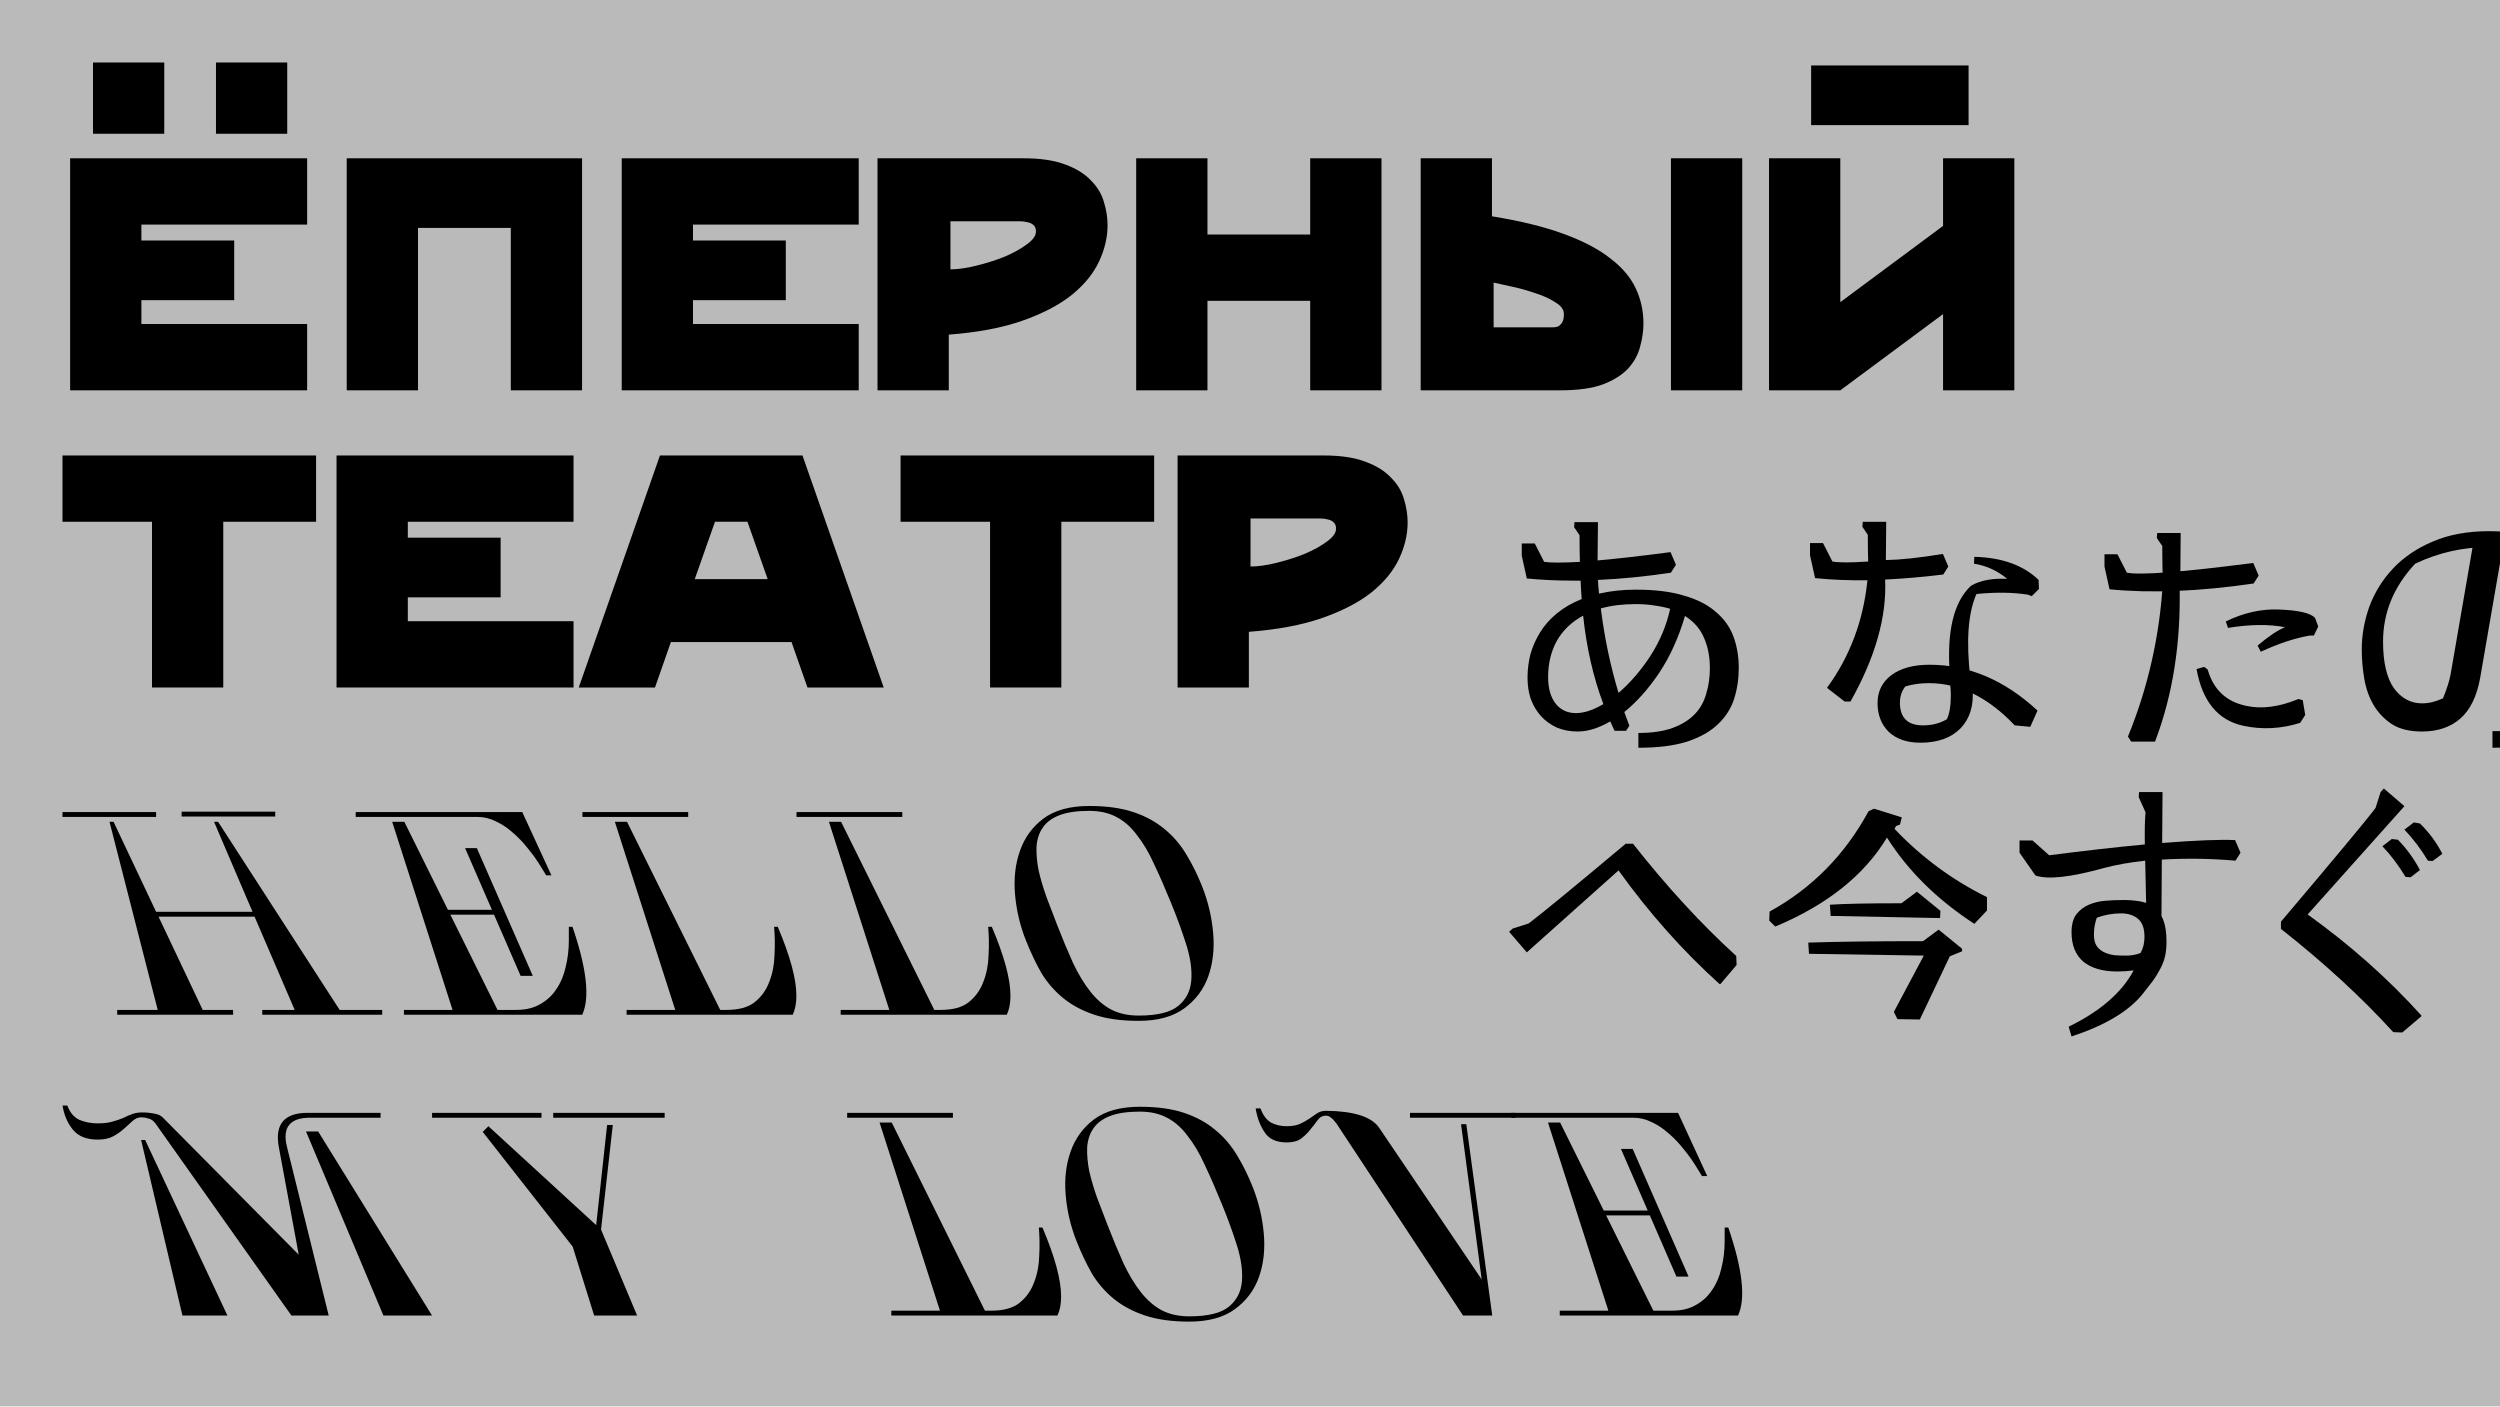
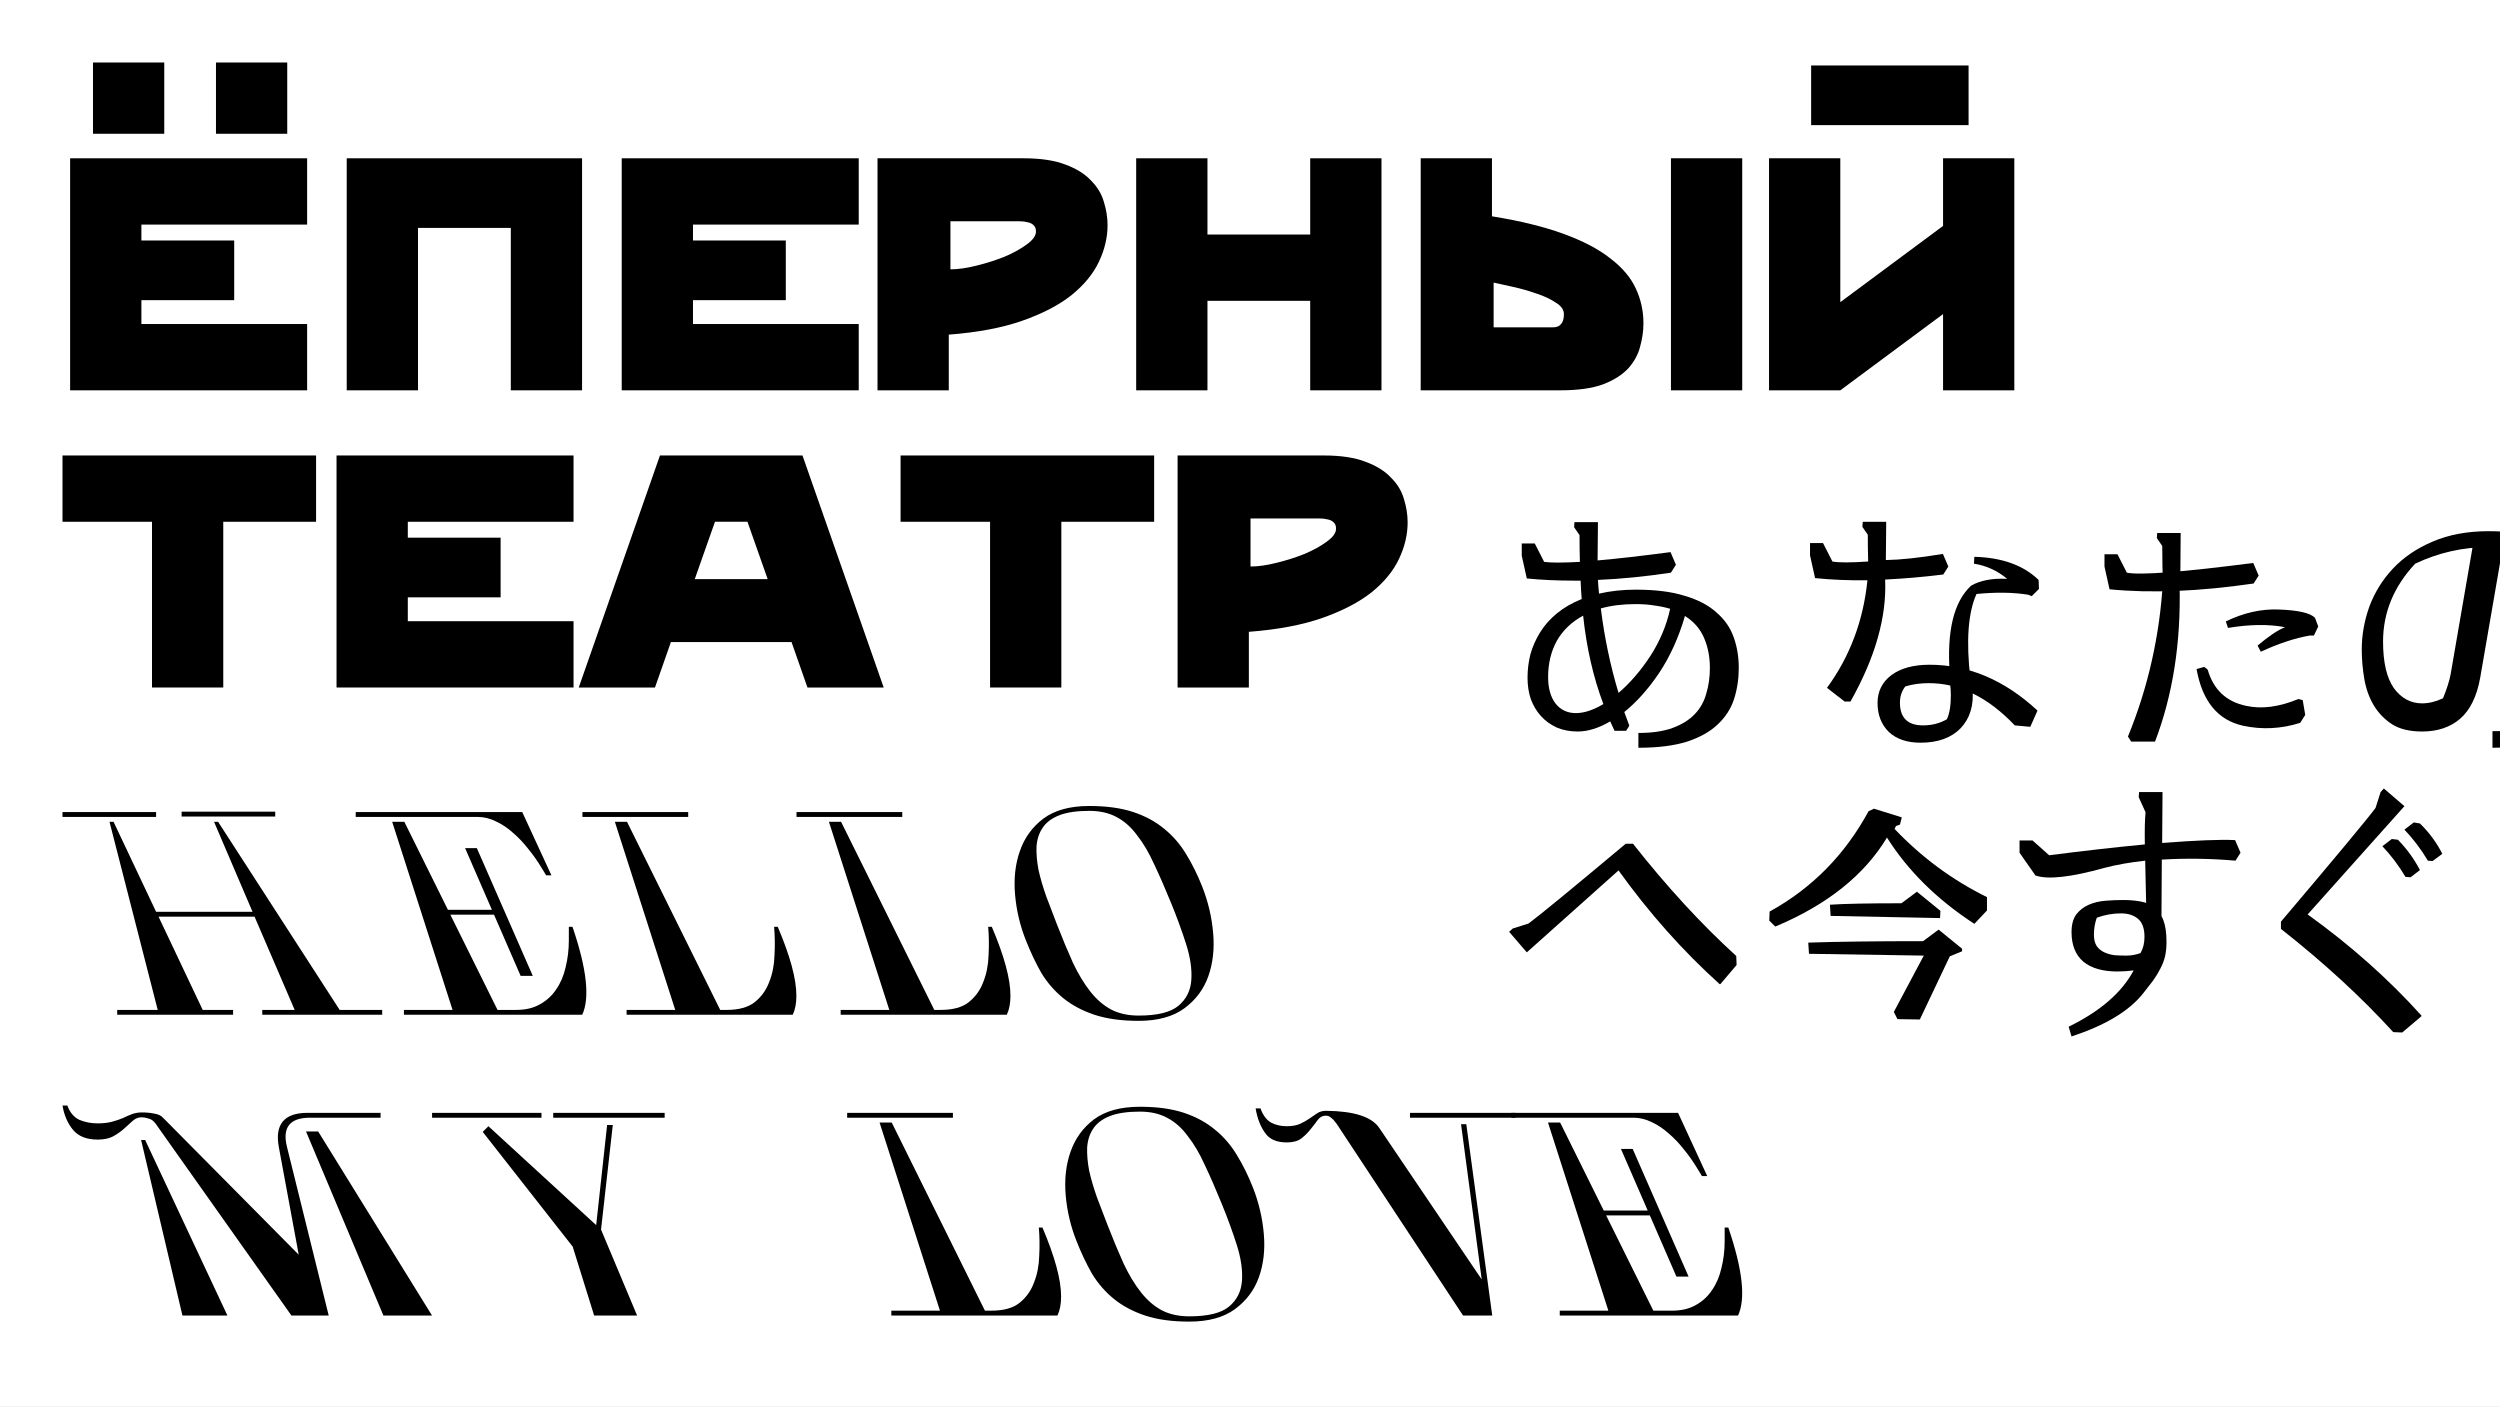
<svg xmlns="http://www.w3.org/2000/svg" width="1920" height="1080" viewBox="0 0 1920 1080" fill="none">
  <g clip-path="url(#clip0_76_225)">
-     <rect width="1920" height="1080" fill="#BABABA" />
+     <rect width="1920" height="1080" fill="white" />
    <path d="M1173.14 520.498C1173.14 514.4 1173.88 508.393 1175.36 502.479C1177.03 496.565 1179.52 490.929 1182.85 485.569C1186.18 480.21 1190.43 475.405 1195.61 471.154C1200.97 466.719 1207.34 463.023 1214.74 460.066C1214.37 455.445 1214.09 450.733 1213.91 445.928C1212.06 445.928 1210.21 445.928 1208.36 445.928C1195.79 445.928 1183.87 445.373 1172.59 444.264L1168.71 426.8V417.375H1178.69L1185.9 431.513C1188.3 431.882 1191.82 432.067 1196.44 432.067C1201.06 432.067 1206.7 431.882 1213.35 431.513C1213.17 424.675 1213.08 417.837 1213.08 410.999L1208.92 404.9L1209.19 401.019H1227.22L1226.94 430.404C1241.92 429.11 1260.59 426.985 1282.96 424.028L1287.12 433.73L1283.24 439.829C1263.45 442.786 1244.78 444.634 1227.22 445.373C1227.4 448.885 1227.68 452.396 1228.05 455.907C1236.74 453.874 1246.17 452.858 1256.34 452.858C1271.31 452.858 1283.79 454.429 1293.77 457.571C1303.94 460.528 1312.08 464.778 1318.18 470.323C1324.46 475.682 1328.9 482.058 1331.49 489.45C1334.08 496.658 1335.37 504.512 1335.37 513.014C1335.37 521.33 1334.17 529.277 1331.77 536.854C1329.36 544.246 1325.2 550.715 1319.29 556.259C1313.55 561.803 1305.7 566.239 1295.71 569.565C1285.73 572.707 1273.25 574.278 1258.28 574.278V562.912C1268.82 562.912 1277.6 561.618 1284.62 559.031C1291.65 556.444 1297.29 552.932 1301.54 548.497C1305.79 544.062 1308.75 538.794 1310.41 532.696C1312.26 526.597 1313.19 520.036 1313.19 513.014C1313.19 504.512 1311.71 496.843 1308.75 490.005C1305.79 482.982 1300.89 477.345 1294.05 473.095C1289.24 489.543 1282.68 504.05 1274.36 516.617C1266.04 529 1257.08 539.072 1247.46 546.834C1248.76 550.345 1250.05 553.856 1251.34 557.368L1248.85 561.249H1239.97C1238.87 558.846 1237.76 556.444 1236.65 554.041C1227.77 559.216 1219.45 561.803 1211.69 561.803C1205.77 561.803 1200.41 560.787 1195.61 558.754C1190.8 556.536 1186.73 553.579 1183.4 549.883C1180.08 546.187 1177.49 541.844 1175.64 536.854C1173.97 531.864 1173.14 526.412 1173.14 520.498ZM1243.03 532.141C1251.9 524.564 1260.03 515.139 1267.43 503.865C1274.82 492.407 1279.91 480.302 1282.68 467.55C1278.98 466.442 1275.01 465.61 1270.76 465.055C1266.5 464.316 1261.7 463.947 1256.34 463.947C1246.17 463.947 1237.2 465.055 1229.44 467.273C1232.21 489.635 1236.74 511.258 1243.03 532.141ZM1231.38 540.735C1223.61 520.036 1218.44 497.397 1215.85 472.817C1206.97 477.622 1200.23 484.091 1195.61 492.222C1191.17 500.354 1188.95 509.595 1188.95 519.944C1188.95 528.63 1190.89 535.468 1194.77 540.458C1198.66 545.263 1203.83 547.665 1210.3 547.665C1216.59 547.665 1223.61 545.355 1231.38 540.735Z" fill="black" />
    <path d="M1492.43 441.215C1477.64 443.063 1462.76 444.357 1447.78 445.096C1449.08 473.741 1440.2 504.974 1421.16 538.794H1416.72L1403.13 528.26C1420.7 504.235 1431.05 476.698 1434.19 445.65C1419.96 445.835 1406.55 445.281 1393.98 443.987L1390.1 426.523V417.097H1400.08L1407.29 431.235C1412.1 432.159 1421.25 432.159 1434.75 431.235C1434.56 424.397 1434.47 417.559 1434.47 410.721L1430.31 404.623L1430.59 400.742H1448.61L1448.34 430.126C1459.61 429.942 1474.22 428.371 1492.15 425.414L1496.31 435.116L1492.43 441.215ZM1514.89 529.092C1516 541.659 1512.95 551.731 1505.74 559.308C1498.53 566.701 1488.27 570.397 1474.96 570.397C1464.6 570.397 1456.47 567.625 1450.55 562.08C1444.82 556.351 1441.96 548.959 1441.96 539.903C1441.96 531.032 1445.47 523.917 1452.5 518.558C1459.71 513.198 1469.5 510.519 1481.89 510.519C1511.84 510.519 1539.48 522.254 1564.81 545.725L1559.26 558.199L1547.34 557.091C1526.81 535.468 1504.81 524.657 1481.34 524.657C1474.86 524.657 1468.86 525.488 1463.31 527.151C1460.54 530.663 1459.15 534.821 1459.15 539.626C1459.15 551.269 1465.07 557.091 1476.9 557.091C1483.74 557.091 1489.84 555.52 1495.2 552.378C1497.23 548.127 1498.25 541.936 1498.25 533.805C1498.25 531.402 1498.07 528.538 1497.7 525.211L1514.89 529.092ZM1497.42 517.449C1495.02 484.738 1500.47 462.191 1513.78 449.809C1520.81 445.743 1530.05 443.987 1541.51 444.542C1533.93 438.258 1525.43 434.377 1516 432.899L1516.28 427.632C1537.54 428.186 1553.99 434.1 1565.64 445.373L1565.92 452.304L1560.37 457.848L1557.6 456.739C1545.95 454.891 1532.73 454.706 1517.94 456.185C1511.47 470.6 1509.9 492.222 1513.23 521.053L1497.42 517.449Z" fill="black" />
    <path d="M1733.82 495.826C1742.32 488.619 1749.35 483.906 1754.89 481.688C1742.32 479.286 1727.72 479.471 1711.08 482.243L1709.42 477.253C1723.1 470.6 1736.68 467.55 1750.18 468.105C1765.16 468.659 1774.4 470.785 1777.91 474.481L1780.41 481.134L1777.08 488.064H1774.03C1762.38 490.097 1749.81 494.255 1736.31 500.539L1733.82 495.826ZM1692.78 512.182L1694.72 513.568L1695.55 514.4C1699.99 529.739 1709.88 538.979 1725.22 542.121C1737.05 544.708 1750.37 542.953 1765.16 536.854L1768.48 537.686L1770.42 549.051L1766.54 555.15C1751.94 559.77 1737.33 560.51 1722.73 557.368C1703.31 553.117 1691.39 538.61 1686.95 513.845L1692.78 512.182ZM1730.77 448.145C1688.8 454.244 1651.92 455.723 1620.12 452.581L1616.24 435.116V425.691H1626.22L1633.43 439.829C1643.97 441.862 1676.32 439.367 1730.49 432.344L1734.65 442.047L1730.77 448.145ZM1661.16 449.809C1660.79 439.459 1660.61 429.295 1660.61 419.315L1656.45 413.216L1656.73 409.335H1674.75L1674.47 447.037L1661.16 449.809ZM1634.26 565.684C1649.79 527.798 1658.76 487.879 1661.16 445.928L1673.92 449.254C1675.03 493.609 1668.74 533.712 1655.06 569.565H1636.76L1634.26 565.684Z" fill="black" />
    <path d="M1813.83 498.876C1813.83 487.787 1815.77 476.791 1819.65 465.887C1823.72 454.983 1829.73 445.281 1837.68 436.78C1845.81 428.094 1855.98 421.163 1868.18 415.989C1880.57 410.629 1894.99 407.949 1911.44 407.949C1927.9 407.949 1942.13 410.167 1954.15 414.602C1966.17 418.853 1976.06 424.675 1983.82 432.067C1991.77 439.459 1997.59 448.145 2001.29 458.125C2005.17 467.92 2007.12 478.362 2007.12 489.45C2007.12 500.539 2005.36 511.258 2001.85 521.607C1998.33 531.772 1992.79 540.827 1985.21 548.774C1977.81 556.536 1968.2 562.727 1956.37 567.348C1944.72 571.968 1930.67 574.278 1914.22 574.278V561.526C1939.36 561.711 1958.22 556.167 1970.79 544.893C1979.29 526.597 1983.54 508.116 1983.54 489.45C1983.54 479.84 1981.97 470.877 1978.83 462.561C1975.69 454.059 1971.07 446.667 1964.96 440.383C1958.86 434.1 1951.28 429.202 1942.23 425.691C1933.35 421.995 1923.09 420.147 1911.44 420.147C1891.66 420.147 1872.8 424.397 1854.87 432.899C1838.42 450.455 1830.19 470.415 1830.19 492.777C1830.19 508.671 1832.96 520.591 1838.51 528.538C1844.24 536.3 1851.45 540.181 1860.14 540.181C1865.32 540.181 1870.68 538.887 1876.22 536.3C1879.18 529.092 1881.12 522.993 1882.05 518.003L1899.24 418.483L1922.81 416.266L1904.79 520.498C1902.2 534.913 1897.02 545.448 1889.26 552.101C1881.68 558.569 1871.97 561.803 1860.14 561.803C1850.71 561.803 1843.04 559.955 1837.12 556.259C1831.21 552.378 1826.49 547.481 1822.98 541.567C1819.47 535.653 1817.07 528.907 1815.77 521.33C1814.48 513.753 1813.83 506.268 1813.83 498.876Z" fill="black" />
    <path d="M2097.08 439.275L2101.51 430.958L2135.62 433.73V443.433L2120.65 447.591L2120.37 549.051C2120.37 557.737 2124.71 562.08 2133.4 562.08H2180.82L2191.08 522.439L2200.79 523.548L2198.29 572.06L2194.41 574.832L2190.81 577.327H2130.35C2108.17 577.327 2097.08 566.239 2097.08 544.062V439.275ZM2096.52 387.99C2097.08 386.511 2098.28 385.31 2100.13 384.386C2101.97 383.462 2104.56 383 2107.89 383C2111.22 383 2115.38 383.647 2120.37 384.94C2125.36 386.234 2131.37 388.452 2138.39 391.594C2152.08 397.692 2162.98 404.9 2171.12 413.216L2170.84 420.424L2160.03 430.958L2157.25 429.572C2144.31 413.678 2124.07 399.818 2096.52 387.99ZM2189.42 450.918C2190.71 449.993 2192.38 449.624 2194.41 449.809C2196.45 449.809 2198.85 450.64 2201.62 452.304C2204.58 453.967 2207.91 456.647 2211.6 460.343C2215.3 463.854 2219.37 468.844 2223.81 475.312C2232.5 487.51 2238.23 499.245 2241 510.519L2237.12 516.617L2222.42 519.944L2220.76 517.449C2217.61 497.305 2207.17 475.128 2189.42 450.918ZM2066.02 454.799C2067.5 454.983 2068.88 455.907 2070.18 457.571C2071.66 459.049 2072.76 461.359 2073.5 464.501C2074.43 467.643 2074.89 471.801 2074.89 476.976C2074.89 482.15 2074.24 488.619 2072.95 496.381C2070.55 511.165 2066.29 523.548 2060.19 533.527L2053.26 535.191L2040.5 527.151L2041.06 524.102C2053.08 507.654 2061.39 484.553 2066.02 454.799Z" fill="black" />
    <path d="M1333.71 741.112L1321.23 755.804H1320.67C1292.39 730.3 1266.5 701.193 1243.03 668.481L1172.59 731.409L1159 715.608L1161.77 713.113L1173.97 709.232C1182.66 702.764 1207.53 682.342 1248.57 647.968H1254.12C1280.19 681.048 1306.62 709.786 1333.43 734.181L1333.71 741.112Z" fill="black" />
    <path d="M1359.07 700.084C1391.61 682.157 1416.94 656.469 1435.05 623.018L1439.21 621.078L1460.57 627.731L1459.18 633.275L1456.13 634.384L1455.02 636.602C1475.73 658.409 1499.39 675.874 1526.01 688.995V699.252L1516.31 709.509C1487.65 690.843 1465.28 668.759 1449.2 643.255C1431.82 672.085 1403.35 694.817 1363.79 711.45H1363.23L1358.79 707.014L1359.07 700.084ZM1405.94 703.41L1405.38 694.817C1416.48 694.078 1434.78 693.708 1460.29 693.708L1472.21 684.837L1490.24 699.529L1489.96 705.074L1405.94 703.41ZM1389.3 732.518L1388.74 723.924C1410.93 723.185 1440.32 722.815 1476.93 722.815L1488.85 713.945L1506.88 728.637V730.577L1497.45 734.458L1474.43 782.971L1457.24 782.694L1454.47 777.149L1477.48 733.904L1389.3 732.518Z" fill="black" />
    <path d="M1630.59 691.213C1635.4 691.213 1639.84 691.583 1643.91 692.322C1647.97 693.061 1651.48 694.54 1654.44 696.757C1657.4 698.975 1659.71 702.209 1661.38 706.46C1663.04 710.71 1663.87 716.347 1663.87 723.37C1663.87 727.436 1663.5 731.132 1662.76 734.458C1662.02 737.6 1660.82 740.742 1659.16 743.884C1657.68 746.841 1655.83 749.89 1653.61 753.032C1651.39 755.989 1648.8 759.315 1645.85 763.011C1635.12 776.503 1616.82 787.499 1590.94 796L1588.72 788.515C1612.94 776.687 1629.58 762.272 1638.64 745.27C1634.57 745.824 1630.41 746.101 1626.16 746.101C1614.88 746.101 1606.19 743.606 1600.09 738.617C1593.99 733.442 1590.94 725.865 1590.94 715.885C1590.94 710.156 1592.14 705.628 1594.54 702.302C1597.13 698.975 1600.37 696.48 1604.25 694.817C1608.13 693.153 1612.38 692.137 1617.01 691.767C1621.63 691.398 1626.16 691.213 1630.59 691.213ZM1648.62 711.172C1648.06 685.299 1647.7 668.574 1647.51 660.997C1635.68 662.29 1625.23 664.138 1616.17 666.541C1590.29 673.748 1572.64 675.689 1563.21 672.362L1551.01 654.898V645.473H1560.99L1573.75 656.838C1601.11 653.327 1625.6 650.555 1647.23 648.522C1647.05 637.433 1647.23 629.209 1647.79 623.85L1642.52 612.207L1642.8 608.326H1660.82L1660.54 647.413C1686.43 645.38 1705.1 644.641 1716.56 645.195L1720.72 654.898L1716.84 660.997C1697.98 659.333 1679.12 659.056 1660.27 660.165L1659.99 707.291V709.232L1648.62 711.172ZM1608.13 717.826C1608.13 721.522 1608.87 724.479 1610.35 726.696C1611.83 728.729 1613.77 730.3 1616.17 731.409C1618.58 732.518 1621.26 733.257 1624.22 733.627C1627.17 733.812 1630.13 733.904 1633.09 733.904C1636.79 733.904 1640.39 733.257 1643.91 731.963C1645.94 728.452 1646.96 724.294 1646.96 719.489C1646.96 713.02 1645.29 708.4 1641.96 705.628C1638.64 702.856 1634.29 701.47 1628.93 701.47C1622.64 701.47 1616.45 702.579 1610.35 704.796C1608.87 708.862 1608.13 713.205 1608.13 717.826Z" fill="black" />
    <path d="M1838 792.673C1813.6 765.876 1784.85 739.448 1751.76 713.39V707.846C1793.72 658.317 1817.94 629.209 1824.41 620.523L1828.29 608.326L1830.79 605.554L1846.6 619.137L1772.28 702.302C1805 725.772 1834.12 751.646 1859.63 779.922V780.476L1844.93 792.951L1838 792.673ZM1858.52 632.444C1865.55 639.281 1871.28 647.043 1875.71 655.73L1868.23 661.274L1864.62 660.997C1859.44 652.311 1853.44 644.364 1846.6 637.156L1853.81 631.612L1858.52 632.444ZM1841.6 644.918C1848.44 651.941 1854.08 659.703 1858.52 668.204L1851.31 673.748L1847.43 673.471C1842.25 664.785 1836.34 656.931 1829.68 649.908L1836.89 644.364L1841.6 644.918Z" fill="black" />
    <path d="M71.421 48H126.154V102.732H71.421V48ZM165.867 48H220.6V102.732H165.867V48ZM235.874 121.57V172.483H108.588V184.703H179.869V230.525H108.588V248.854H235.874V299.767H53.855V121.57H235.874Z" fill="black" />
    <path d="M266.281 299.767V121.57H447.028V299.767H392.295V175.029H321.014V299.767H266.281Z" fill="black" />
    <path d="M659.499 121.57V172.483H532.213V184.703H603.493V230.525H532.213V248.854H659.499V299.767H477.48V121.57H659.499Z" fill="black" />
    <path d="M673.932 299.767V121.57H786.198C799.266 121.57 809.958 123.182 818.275 126.407C826.591 129.462 833.125 133.535 837.877 138.626C842.798 143.548 846.108 149.063 847.805 155.173C849.672 161.113 850.605 167.053 850.605 172.993C850.605 182.327 848.399 191.661 843.986 200.995C839.574 210.329 832.531 218.9 822.857 226.706C813.183 234.343 800.624 240.877 785.18 246.308C769.736 251.739 750.898 255.303 728.665 257V299.767H673.932ZM729.938 206.85C735.708 206.85 742.327 205.917 749.794 204.05C757.432 202.183 764.645 199.892 771.433 197.176C778.222 194.291 783.907 191.152 788.49 187.757C793.242 184.363 795.618 181.054 795.618 177.829C795.618 175.623 795.024 174.011 793.836 172.993C792.648 171.805 791.12 171.041 789.253 170.701C787.386 170.192 785.35 169.938 783.143 169.938C780.937 169.938 778.731 169.938 776.525 169.938H729.938V206.85Z" fill="black" />
    <path d="M872.592 299.767V121.57H927.325V180.12H1006.24V121.57H1060.98V299.767H1006.24V231.034H927.325V299.767H872.592Z" fill="black" />
    <path d="M1091.09 121.57H1145.83V166.119C1167.72 169.683 1186.05 174.181 1200.81 179.611C1215.75 185.042 1227.71 191.321 1236.71 198.449C1245.87 205.408 1252.41 213.129 1256.31 221.615C1260.21 229.931 1262.17 238.841 1262.17 248.345C1262.17 254.115 1261.32 260.055 1259.62 266.164C1258.09 272.274 1255.04 277.874 1250.45 282.966C1245.87 287.887 1239.42 291.96 1231.11 295.185C1222.79 298.24 1211.84 299.767 1198.27 299.767H1091.09V121.57ZM1147.1 217.033V251.399H1188.59C1189.95 251.399 1191.31 251.399 1192.67 251.399C1194.19 251.399 1195.55 251.145 1196.74 250.636C1197.93 249.957 1198.95 248.939 1199.8 247.581C1200.64 246.053 1201.07 243.932 1201.07 241.217C1201.07 237.822 1198.95 234.852 1194.7 232.307C1190.63 229.591 1185.71 227.3 1179.94 225.433C1174.17 223.397 1168.23 221.7 1162.12 220.342C1156.01 218.984 1151 217.881 1147.1 217.033ZM1283.29 121.57H1338.03V299.767H1283.29V121.57Z" fill="black" />
    <path d="M1358.62 299.767V121.57H1413.35V232.052L1492.27 173.502V121.57H1547V299.767H1492.27V241.217L1413.35 299.767H1358.62ZM1390.95 50.291H1511.87V96.113H1390.95V50.291Z" fill="black" />
    <path d="M48 349.803H242.748V400.716H171.468V528H116.735V400.716H48V349.803Z" fill="black" />
    <path d="M440.477 349.803V400.716H313.191V412.936H384.471V458.758H313.191V477.087H440.477V528H258.458V349.803H440.477Z" fill="black" />
    <path d="M678.679 528H620.128L607.908 493.124H515.244L503.024 528H444.473L506.843 349.803H616.309L678.679 528ZM574.05 400.716H549.102L533.573 444.756H589.579L574.05 400.716Z" fill="black" />
    <path d="M691.641 349.803H886.389V400.716H815.108V528H760.375V400.716H691.641V349.803Z" fill="black" />
    <path d="M904.39 528V349.803H1016.66C1029.72 349.803 1040.42 351.415 1048.73 354.64C1057.05 357.694 1063.58 361.767 1068.33 366.859C1073.26 371.78 1076.57 377.296 1078.26 383.406C1080.13 389.346 1081.06 395.286 1081.06 401.225C1081.06 410.56 1078.86 419.894 1074.44 429.228C1070.03 438.562 1062.99 447.132 1053.31 454.939C1043.64 462.576 1031.08 469.11 1015.64 474.541C1000.19 479.972 981.355 483.536 959.123 485.233V528H904.39ZM960.395 435.083C966.166 435.083 972.785 434.149 980.252 432.283C987.889 430.416 995.102 428.125 1001.89 425.409C1008.68 422.524 1014.36 419.385 1018.95 415.99C1023.7 412.596 1026.08 409.287 1026.08 406.062C1026.08 403.856 1025.48 402.244 1024.29 401.225C1023.11 400.037 1021.58 399.274 1019.71 398.934C1017.84 398.425 1015.81 398.171 1013.6 398.171C1011.39 398.171 1009.19 398.171 1006.98 398.171H960.395V435.083Z" fill="black" />
    <path d="M139.489 627.095V623.359H211.373V627.095H139.489ZM48 627.406V623.67H119.884V627.406H48ZM260.851 775.605H293.526V779.341H201.415V775.605H226.31L195.502 703.996H121.751L155.67 775.605H179.009V779.341H90.01V775.605H121.129L84.098 631.142H87.21L119.884 700.26H193.946L164.384 631.142H167.496L260.851 775.605Z" fill="black" />
    <path d="M436.869 711.78H439.669C450.664 743.952 453.154 766.472 447.138 779.341H310.216V775.605H347.558L301.191 631.142H310.527L382.1 775.605H396.414C403.675 775.605 409.795 774.152 414.774 771.246C419.961 768.341 424.11 764.501 427.222 759.727C430.541 754.953 432.927 749.349 434.379 742.914C436.039 736.272 436.869 729.423 436.869 722.366V711.78ZM357.205 651.38H366.229L409.173 749.452H399.837L357.205 651.38ZM273.185 627.406V623.67H401.082L423.488 672.24H419.442L416.019 666.635C412.907 661.446 409.484 656.569 405.75 652.002C402.016 647.228 398.074 643.077 393.925 639.549C389.776 635.812 385.419 632.907 380.855 630.831C376.291 628.548 371.623 627.406 366.852 627.406H273.185ZM339.467 698.704H385.523L387.079 702.44H341.334L339.467 698.704Z" fill="black" />
    <path d="M447.315 627.406V623.67H528.535V627.406H447.315ZM558.097 775.605C567.433 775.605 574.59 773.633 579.569 769.69C584.756 765.538 588.49 760.349 590.772 754.123C593.261 747.896 594.61 741.046 594.817 733.574C595.232 725.894 595.129 718.63 594.506 711.78H597.307C606.85 734.197 611.621 751.839 611.621 764.708C611.621 770.52 610.688 775.398 608.821 779.341H481.234V775.605H518.577L472.21 631.142H481.546L553.118 775.605H558.097Z" fill="black" />
    <path d="M611.721 627.406V623.67H692.941V627.406H611.721ZM722.503 775.605C731.839 775.605 738.996 773.633 743.975 769.69C749.162 765.538 752.896 760.349 755.178 754.123C757.667 747.896 759.016 741.046 759.223 733.574C759.638 725.894 759.535 718.63 758.912 711.78H761.713C771.256 734.197 776.028 751.839 776.028 764.708C776.028 770.52 775.094 775.398 773.227 779.341H645.64V775.605H682.983L636.616 631.142H645.952L717.524 775.605H722.503Z" fill="black" />
    <path d="M874.462 784.011C861.185 784.011 849.878 782.455 840.543 779.341C831.207 776.228 823.22 771.973 816.581 766.576C809.943 761.18 804.341 754.745 799.777 747.273C795.421 739.593 791.479 731.291 787.952 722.366C783.388 710.95 780.588 699.119 779.55 686.873C778.513 674.627 779.758 663.522 783.284 653.559C786.811 643.388 792.828 635.086 801.333 628.652C810.046 622.217 821.768 619 836.497 619C849.775 619 861.081 620.557 870.417 623.67C879.752 626.784 887.739 631.142 894.378 636.747C901.017 642.143 906.618 648.681 911.182 656.361C915.746 663.833 919.791 672.032 923.318 680.957C927.882 692.581 930.683 704.515 931.72 716.761C932.758 728.8 931.513 739.801 927.986 749.764C924.459 759.727 918.339 767.925 909.626 774.36C900.913 780.794 889.192 784.011 874.462 784.011ZM811.602 709.601C815.959 720.809 820.108 730.772 824.05 739.489C828.199 748.207 832.659 755.575 837.431 761.595C842.202 767.614 847.493 772.18 853.301 775.294C859.318 778.407 866.371 779.964 874.462 779.964C888.777 779.964 898.942 777.473 904.958 772.492C910.975 767.51 914.294 760.972 914.916 752.877C915.539 744.575 914.19 735.234 910.871 724.856C907.551 714.478 903.714 703.996 899.357 693.411C894.793 682.202 890.436 672.24 886.287 663.522C882.345 654.804 877.989 647.436 873.217 641.417C868.653 635.19 863.363 630.52 857.347 627.406C851.538 624.293 844.588 622.736 836.497 622.736C826.954 622.736 819.278 623.878 813.47 626.161C807.661 628.444 803.408 631.661 800.711 635.812C798.014 639.756 796.458 644.53 796.043 650.134C795.836 655.738 796.354 661.758 797.599 668.192C799.051 674.626 801.022 681.372 803.512 688.429C806.209 695.486 808.905 702.544 811.602 709.601Z" fill="black" />
    <path d="M252.449 1010.33H223.82L119.573 863.065C117.913 860.782 116.046 859.433 113.971 859.017C112.104 858.395 110.341 858.083 108.681 858.083C106.192 858.083 103.91 859.017 101.835 860.886C99.968 862.546 97.79 864.518 95.3 866.801C93.018 868.877 90.218 870.849 86.898 872.717C83.786 874.377 79.845 875.207 75.073 875.207C66.567 875.207 60.24 872.717 56.091 867.735C51.942 862.754 49.245 856.527 48 849.055H51.734C53.601 854.244 56.609 857.876 60.759 859.952C65.115 861.82 69.887 862.754 75.073 862.754C79.222 862.754 82.853 862.338 85.965 861.508C89.077 860.678 91.877 859.744 94.367 858.706C96.856 857.461 99.242 856.423 101.524 855.593C103.806 854.762 106.296 854.347 108.993 854.347C112.519 854.347 115.735 854.659 118.639 855.281C121.544 855.697 123.826 856.838 125.485 858.706L229.422 963.629L214.173 881.123C210.854 863.48 218.219 854.659 236.268 854.659H292.281V858.395H238.135C222.575 858.395 216.663 865.867 220.397 880.811L252.449 1010.33ZM244.359 868.98L331.802 1010.33H294.46L235.023 868.98H244.359ZM111.482 875.519L174.653 1010.33H140.111L108.37 875.519H111.482Z" fill="black" />
    <path d="M331.836 854.659H415.856V858.395H331.836V854.659ZM424.881 854.659H510.457V858.395H424.881V854.659ZM370.734 869.292L375.091 864.933L457.866 940.901L466.268 863.999H470.625L461.601 944.325L489.296 1010.33H456.31L439.818 957.402L370.734 869.292Z" fill="black" />
    <path d="M650.619 858.395V854.659H731.839V858.395H650.619ZM761.402 1006.59C770.737 1006.59 777.895 1004.62 782.874 1000.68C788.06 996.527 791.794 991.338 794.076 985.111C796.566 978.884 797.914 972.035 798.122 964.563C798.537 956.883 798.433 949.618 797.811 942.769H800.611C810.154 965.185 814.926 982.828 814.926 995.697C814.926 1001.51 813.992 1006.39 812.125 1010.33H684.539V1006.59H721.881L675.514 862.131H684.85L756.423 1006.59H761.402Z" fill="black" />
    <path d="M913.36 1015C900.083 1015 888.777 1013.44 879.441 1010.33C870.105 1007.22 862.118 1002.96 855.48 997.565C848.841 992.168 843.24 985.734 838.676 978.262C834.319 970.582 830.377 962.279 826.851 953.354C822.287 941.938 819.486 930.107 818.448 917.861C817.411 905.615 818.656 894.511 822.183 884.548C825.71 874.377 831.726 866.075 840.232 859.64C848.945 853.206 860.666 849.989 875.396 849.989C888.673 849.989 899.979 851.545 909.315 854.659C918.65 857.772 926.638 862.131 933.276 867.735C939.915 873.132 945.516 879.67 950.08 887.35C954.644 894.822 958.69 903.021 962.217 911.946C966.781 923.569 969.581 935.504 970.619 947.75C971.656 959.789 970.411 970.789 966.884 980.752C963.358 990.715 957.238 998.914 948.524 1005.35C939.811 1011.78 928.09 1015 913.36 1015ZM850.501 940.589C854.857 951.797 859.007 961.76 862.948 970.478C867.097 979.196 871.558 986.564 876.329 992.583C881.101 998.603 886.391 1003.17 892.2 1006.28C898.216 1009.4 905.269 1010.95 913.36 1010.95C927.675 1010.95 937.84 1008.46 943.857 1003.48C949.873 998.499 953.192 991.961 953.815 983.866C954.437 975.563 953.088 966.223 949.769 955.845C946.45 945.467 942.612 934.985 938.255 924.399C933.691 913.191 929.335 903.228 925.185 894.511C921.244 885.793 916.887 878.425 912.116 872.405C907.551 866.178 902.261 861.508 896.245 858.395C890.436 855.281 883.486 853.725 875.396 853.725C865.853 853.725 858.177 854.866 852.368 857.149C846.559 859.433 842.306 862.65 839.609 866.801C836.912 870.745 835.356 875.519 834.941 881.123C834.734 886.727 835.253 892.746 836.497 899.181C837.95 905.615 839.92 912.361 842.41 919.418C845.107 926.475 847.804 933.532 850.501 940.589Z" fill="black" />
    <path d="M988.269 877.387C980.385 877.387 974.784 874.896 971.465 869.914C967.938 864.933 965.552 858.706 964.307 851.234H968.042C969.909 856.423 972.606 860.055 976.132 862.131C979.659 863.999 983.705 864.933 988.269 864.933C992.418 864.933 995.841 864.31 998.538 863.065C1001.23 861.82 1003.62 860.47 1005.7 859.017C1007.77 857.565 1009.74 856.215 1011.61 854.97C1013.47 853.725 1015.76 853.102 1018.45 853.102C1039.82 853.31 1053.41 857.668 1059.22 866.178L1137.95 982.62L1122.08 863.376H1126.12L1146.04 1010.33H1123.63L1026.54 863.065C1024.88 860.782 1023.43 859.225 1022.19 858.395C1021.15 857.357 1019.8 856.838 1018.14 856.838C1015.65 856.838 1013.58 857.98 1011.92 860.263C1010.47 862.338 1008.7 864.622 1006.63 867.112C1004.76 869.603 1002.38 871.99 999.471 874.273C996.774 876.349 993.04 877.387 988.269 877.387ZM1082.87 854.659H1163.78V858.395H1082.87V854.659Z" fill="black" />
    <path d="M1324.54 942.769H1327.34C1338.34 974.941 1340.82 997.461 1334.81 1010.33H1197.89V1006.59H1235.23L1188.86 862.131H1198.2L1269.77 1006.59H1284.09C1291.35 1006.59 1297.47 1005.14 1302.45 1002.23C1307.63 999.329 1311.78 995.489 1314.89 990.715C1318.21 985.941 1320.6 980.337 1322.05 973.903C1323.71 967.261 1324.54 960.411 1324.54 953.354V942.769ZM1244.88 882.368H1253.9L1296.84 980.441H1287.51L1244.88 882.368ZM1160.86 858.395V854.659H1288.75L1311.16 903.228H1307.11L1303.69 897.624C1300.58 892.435 1297.16 887.557 1293.42 882.991C1289.69 878.217 1285.74 874.066 1281.6 870.537C1277.45 866.801 1273.09 863.895 1268.53 861.82C1263.96 859.536 1259.29 858.395 1254.52 858.395H1160.86ZM1227.14 929.692H1273.19L1274.75 933.428H1229.01L1227.14 929.692Z" fill="black" />
  </g>
  <defs>
    <clipPath id="clip0_76_225">
      <rect width="1920" height="1080" fill="white" />
    </clipPath>
  </defs>
</svg>
